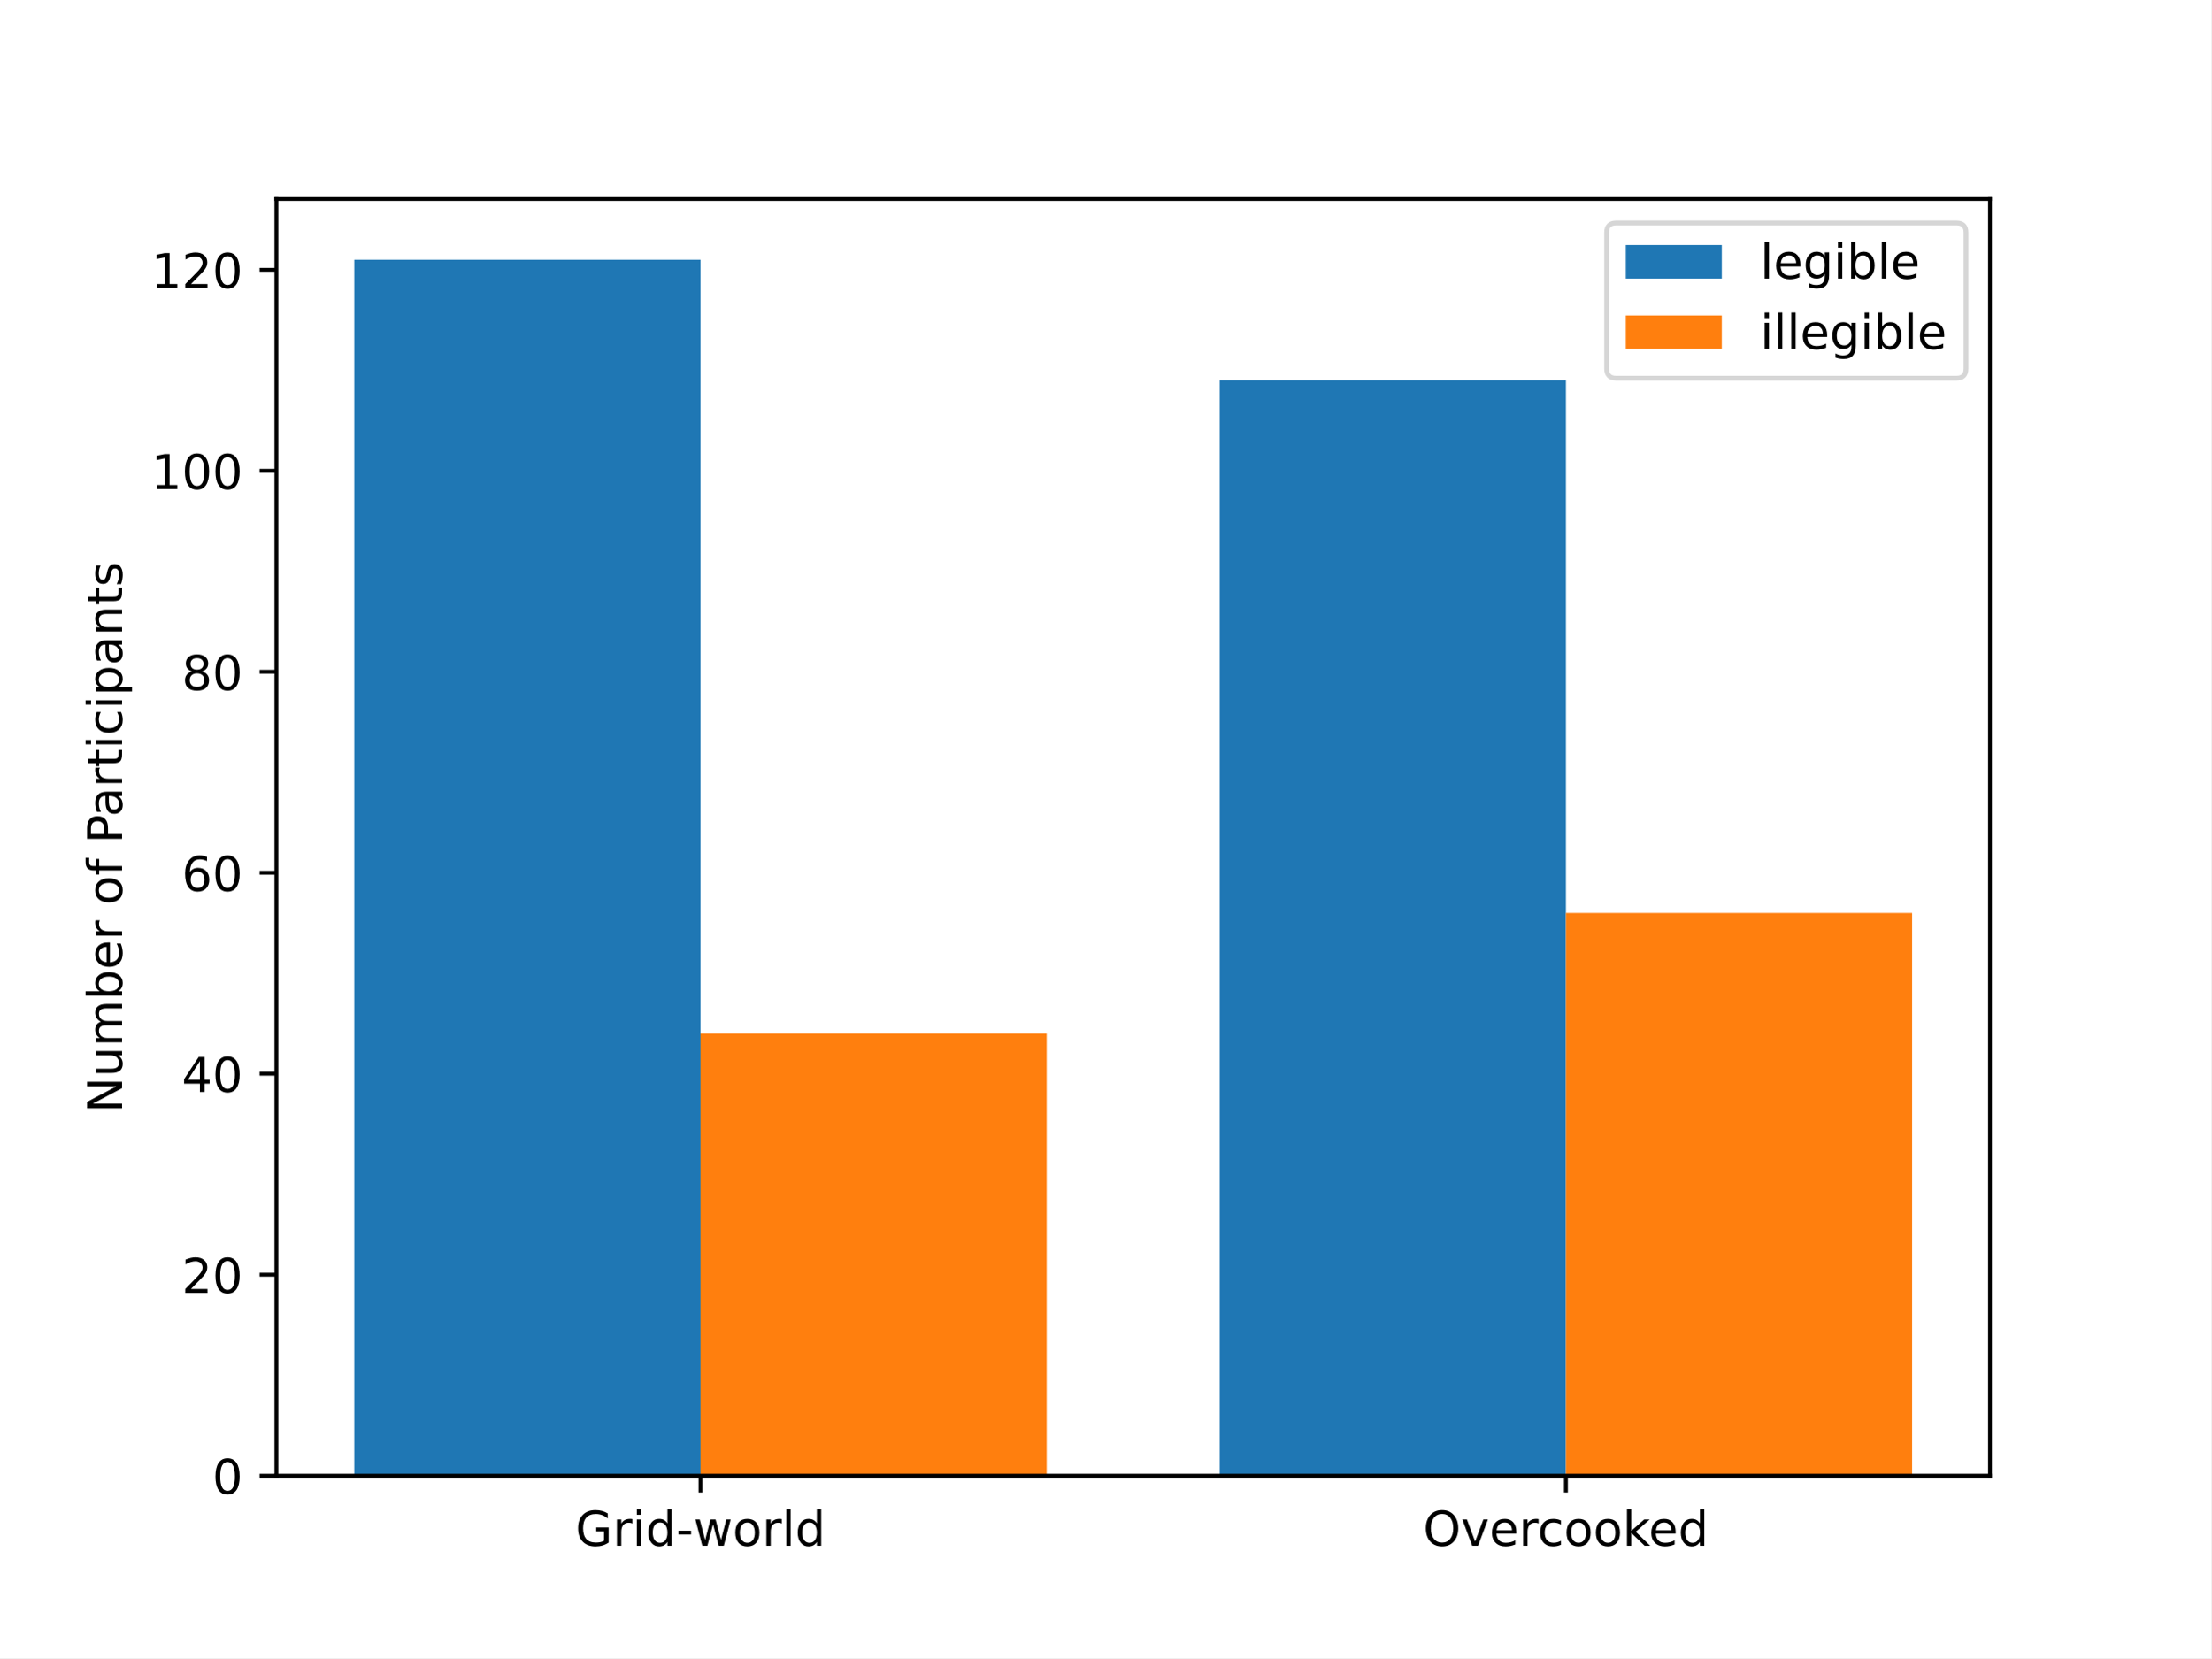
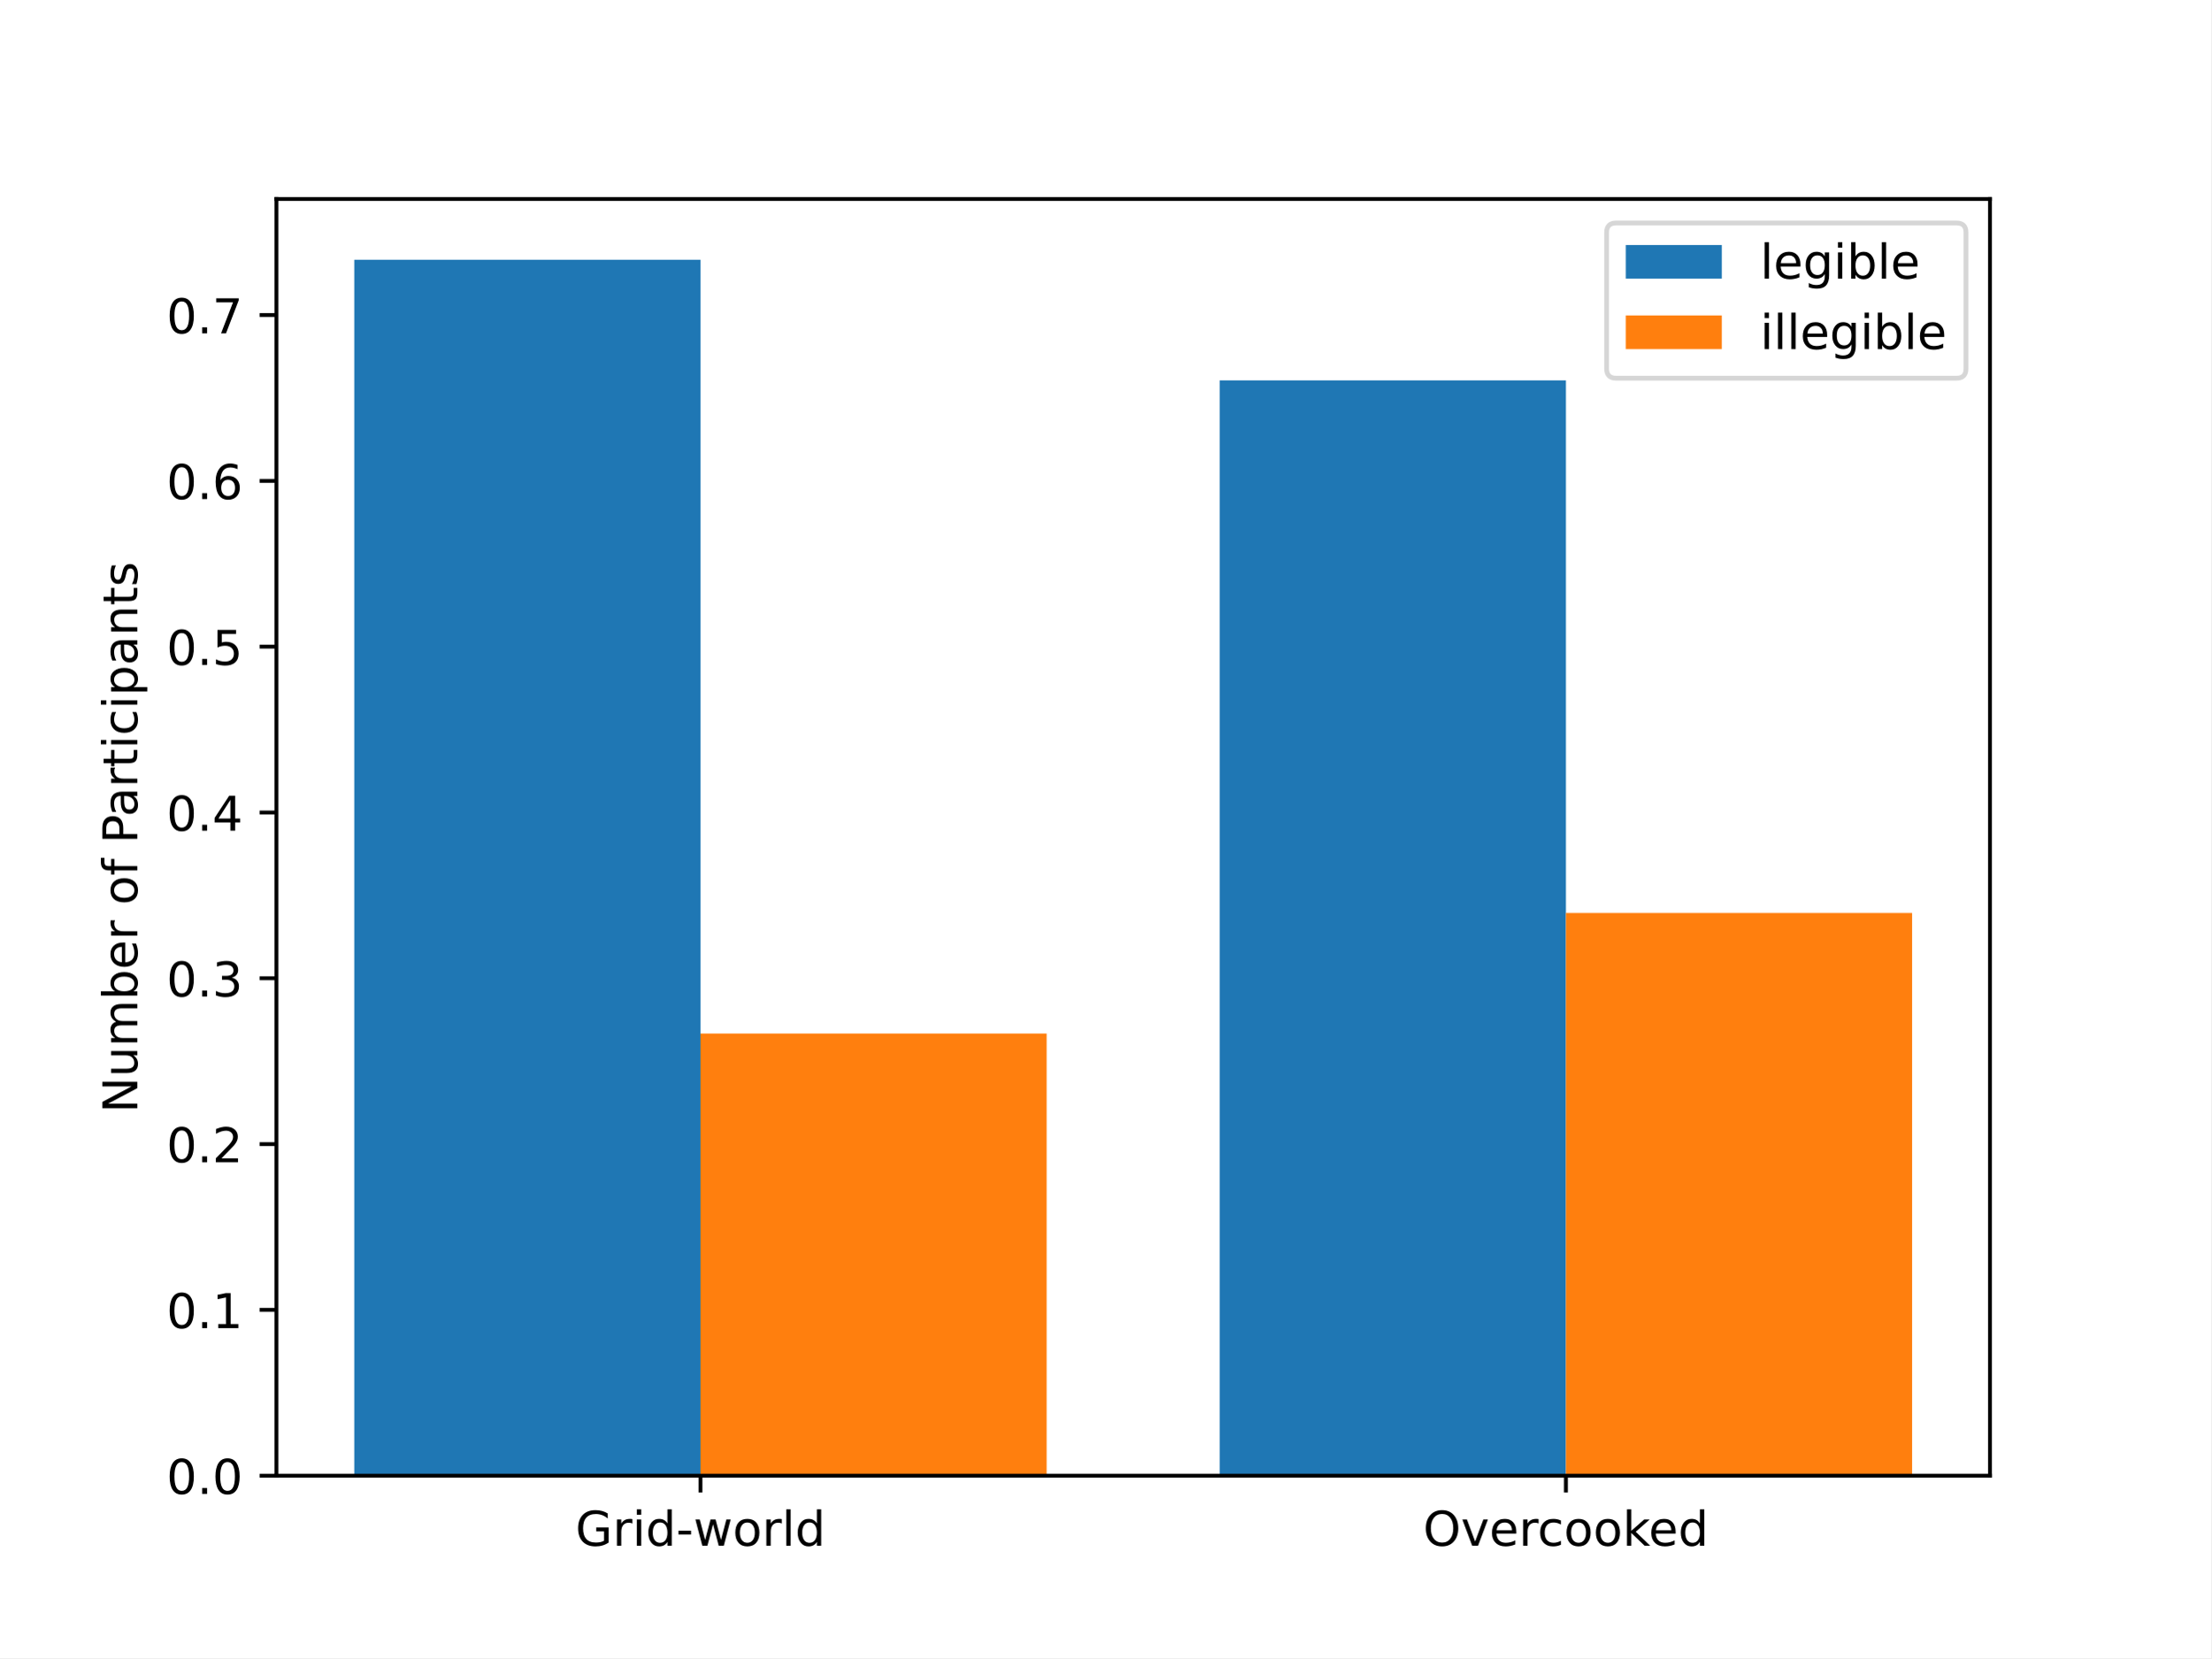
<svg xmlns="http://www.w3.org/2000/svg" xmlns:xlink="http://www.w3.org/1999/xlink" height="345.6pt" version="1.1" viewBox="0 0 460.8 345.6" width="460.8pt">
  <defs>
    <style type="text/css">*{stroke-linecap:butt;stroke-linejoin:round;}</style>
  </defs>
  <g id="figure_1">
    <g id="patch_1">
      <path d="M 0 345.6  L 460.8 345.6  L 460.8 0  L 0 0  z " style="fill:#ffffff;" />
    </g>
    <g id="axes_1">
      <g id="patch_2">
        <path d="M 57.6 307.584  L 414.72 307.584  L 414.72 41.472  L 57.6 41.472  z " style="fill:#ffffff;" />
      </g>
      <g id="patch_3">
-         <path clip-path="url(#p0974e3b42c)" d="M 73.833 307.584  L 145.978 307.584  L 145.978 54.144  L 73.833 54.144  z " style="fill:#1f77b4;" />
+         <path clip-path="url(#p36923885aa)" d="M 73.833 307.584  L 145.978 307.584  L 145.978 54.144  L 73.833 54.144  z " style="fill:#1f77b4;" />
      </g>
      <g id="patch_4">
-         <path clip-path="url(#p0974e3b42c)" d="M 254.196 307.584  L 326.342 307.584  L 326.342 79.279  L 254.196 79.279  z " style="fill:#1f77b4;" />
+         <path clip-path="url(#p36923885aa)" d="M 254.196 307.584  L 326.342 307.584  L 326.342 79.279  L 254.196 79.279  z " style="fill:#1f77b4;" />
      </g>
      <g id="patch_5">
-         <path clip-path="url(#p0974e3b42c)" d="M 145.978 307.584  L 218.124 307.584  L 218.124 215.424  L 145.978 215.424  z " style="fill:#ff7f0e;" />
+         <path clip-path="url(#p36923885aa)" d="M 145.978 307.584  L 218.124 307.584  L 218.124 215.424  L 145.978 215.424  z " style="fill:#ff7f0e;" />
      </g>
      <g id="patch_6">
-         <path clip-path="url(#p0974e3b42c)" d="M 326.342 307.584  L 398.487 307.584  L 398.487 190.289  L 326.342 190.289  z " style="fill:#ff7f0e;" />
+         <path clip-path="url(#p36923885aa)" d="M 326.342 307.584  L 398.487 307.584  L 398.487 190.289  L 326.342 190.289  z " style="fill:#ff7f0e;" />
      </g>
      <g id="matplotlib.axis_1">
        <g id="xtick_1">
          <g id="line2d_1">
            <defs>
-               <path d="M 0 0  L 0 3.5  " id="m97a63105ea" style="stroke:#000000;stroke-width:0.8;" />
+               <path d="M 0 0  L 0 3.5  " id="maa148c0967" style="stroke:#000000;stroke-width:0.8;" />
            </defs>
            <g>
-               <use style="stroke:#000000;stroke-width:0.8;" x="145.978" xlink:href="#m97a63105ea" y="307.584" />
+               <use style="stroke:#000000;stroke-width:0.8;" x="145.978" xlink:href="#maa148c0967" y="307.584" />
            </g>
          </g>
          <g id="text_1">
            <g transform="translate(119.9141 322.1824)scale(0.1 -0.1)">
              <defs>
                <path d="M 59.516 10.406  L 59.516 29.984  L 43.406 29.984  L 43.406 38.094  L 69.281 38.094  L 69.281 6.781  Q 63.578 2.734 56.688 0.656  Q 49.812 -1.422 42 -1.422  Q 24.906 -1.422 15.25 8.562  Q 5.609 18.562 5.609 36.375  Q 5.609 54.25 15.25 64.234  Q 24.906 74.219 42 74.219  Q 49.125 74.219 55.547 72.453  Q 61.969 70.703 67.391 67.281  L 67.391 56.781  Q 61.922 61.422 55.766 63.766  Q 49.609 66.109 42.828 66.109  Q 29.438 66.109 22.719 58.641  Q 16.016 51.172 16.016 36.375  Q 16.016 21.625 22.719 14.156  Q 29.438 6.688 42.828 6.688  Q 48.047 6.688 52.141 7.594  Q 56.25 8.5 59.516 10.406  z " id="DejaVuSans-71" />
                <path d="M 41.109 46.297  Q 39.594 47.172 37.812 47.578  Q 36.031 48 33.891 48  Q 26.266 48 22.188 43.047  Q 18.109 38.094 18.109 28.812  L 18.109 0  L 9.078 0  L 9.078 54.688  L 18.109 54.688  L 18.109 46.188  Q 20.953 51.172 25.484 53.578  Q 30.031 56 36.531 56  Q 37.453 56 38.578 55.875  Q 39.703 55.766 41.062 55.516  z " id="DejaVuSans-114" />
                <path d="M 9.422 54.688  L 18.406 54.688  L 18.406 0  L 9.422 0  z M 9.422 75.984  L 18.406 75.984  L 18.406 64.594  L 9.422 64.594  z " id="DejaVuSans-105" />
                <path d="M 45.406 46.391  L 45.406 75.984  L 54.391 75.984  L 54.391 0  L 45.406 0  L 45.406 8.203  Q 42.578 3.328 38.25 0.953  Q 33.938 -1.422 27.875 -1.422  Q 17.969 -1.422 11.734 6.484  Q 5.516 14.406 5.516 27.297  Q 5.516 40.188 11.734 48.094  Q 17.969 56 27.875 56  Q 33.938 56 38.25 53.625  Q 42.578 51.266 45.406 46.391  z M 14.797 27.297  Q 14.797 17.391 18.875 11.75  Q 22.953 6.109 30.078 6.109  Q 37.203 6.109 41.297 11.75  Q 45.406 17.391 45.406 27.297  Q 45.406 37.203 41.297 42.844  Q 37.203 48.484 30.078 48.484  Q 22.953 48.484 18.875 42.844  Q 14.797 37.203 14.797 27.297  z " id="DejaVuSans-100" />
                <path d="M 4.891 31.391  L 31.203 31.391  L 31.203 23.391  L 4.891 23.391  z " id="DejaVuSans-45" />
                <path d="M 4.203 54.688  L 13.188 54.688  L 24.422 12.016  L 35.594 54.688  L 46.188 54.688  L 57.422 12.016  L 68.609 54.688  L 77.594 54.688  L 63.281 0  L 52.688 0  L 40.922 44.828  L 29.109 0  L 18.5 0  z " id="DejaVuSans-119" />
                <path d="M 30.609 48.391  Q 23.391 48.391 19.188 42.75  Q 14.984 37.109 14.984 27.297  Q 14.984 17.484 19.156 11.844  Q 23.344 6.203 30.609 6.203  Q 37.797 6.203 41.984 11.859  Q 46.188 17.531 46.188 27.297  Q 46.188 37.016 41.984 42.703  Q 37.797 48.391 30.609 48.391  z M 30.609 56  Q 42.328 56 49.016 48.375  Q 55.719 40.766 55.719 27.297  Q 55.719 13.875 49.016 6.219  Q 42.328 -1.422 30.609 -1.422  Q 18.844 -1.422 12.172 6.219  Q 5.516 13.875 5.516 27.297  Q 5.516 40.766 12.172 48.375  Q 18.844 56 30.609 56  z " id="DejaVuSans-111" />
                <path d="M 9.422 75.984  L 18.406 75.984  L 18.406 0  L 9.422 0  z " id="DejaVuSans-108" />
              </defs>
              <use xlink:href="#DejaVuSans-71" />
              <use x="77.49" xlink:href="#DejaVuSans-114" />
              <use x="118.604" xlink:href="#DejaVuSans-105" />
              <use x="146.387" xlink:href="#DejaVuSans-100" />
              <use x="209.863" xlink:href="#DejaVuSans-45" />
              <use x="245.947" xlink:href="#DejaVuSans-119" />
              <use x="327.734" xlink:href="#DejaVuSans-111" />
              <use x="388.916" xlink:href="#DejaVuSans-114" />
              <use x="430.029" xlink:href="#DejaVuSans-108" />
              <use x="457.812" xlink:href="#DejaVuSans-100" />
            </g>
          </g>
        </g>
        <g id="xtick_2">
          <g id="line2d_2">
            <g>
-               <use style="stroke:#000000;stroke-width:0.8;" x="326.342" xlink:href="#m97a63105ea" y="307.584" />
+               <use style="stroke:#000000;stroke-width:0.8;" x="326.342" xlink:href="#maa148c0967" y="307.584" />
            </g>
          </g>
          <g id="text_2">
            <g transform="translate(296.5942 322.1824)scale(0.1 -0.1)">
              <defs>
                <path d="M 39.406 66.219  Q 28.656 66.219 22.328 58.203  Q 16.016 50.203 16.016 36.375  Q 16.016 22.609 22.328 14.594  Q 28.656 6.594 39.406 6.594  Q 50.141 6.594 56.422 14.594  Q 62.703 22.609 62.703 36.375  Q 62.703 50.203 56.422 58.203  Q 50.141 66.219 39.406 66.219  z M 39.406 74.219  Q 54.734 74.219 63.906 63.938  Q 73.094 53.656 73.094 36.375  Q 73.094 19.141 63.906 8.859  Q 54.734 -1.422 39.406 -1.422  Q 24.031 -1.422 14.812 8.828  Q 5.609 19.094 5.609 36.375  Q 5.609 53.656 14.812 63.938  Q 24.031 74.219 39.406 74.219  z " id="DejaVuSans-79" />
                <path d="M 2.984 54.688  L 12.5 54.688  L 29.594 8.797  L 46.688 54.688  L 56.203 54.688  L 35.688 0  L 23.484 0  z " id="DejaVuSans-118" />
                <path d="M 56.203 29.594  L 56.203 25.203  L 14.891 25.203  Q 15.484 15.922 20.484 11.062  Q 25.484 6.203 34.422 6.203  Q 39.594 6.203 44.453 7.469  Q 49.312 8.734 54.109 11.281  L 54.109 2.781  Q 49.266 0.734 44.188 -0.344  Q 39.109 -1.422 33.891 -1.422  Q 20.797 -1.422 13.156 6.188  Q 5.516 13.812 5.516 26.812  Q 5.516 40.234 12.766 48.109  Q 20.016 56 32.328 56  Q 43.359 56 49.781 48.891  Q 56.203 41.797 56.203 29.594  z M 47.219 32.234  Q 47.125 39.594 43.094 43.984  Q 39.062 48.391 32.422 48.391  Q 24.906 48.391 20.391 44.141  Q 15.875 39.891 15.188 32.172  z " id="DejaVuSans-101" />
                <path d="M 48.781 52.594  L 48.781 44.188  Q 44.969 46.297 41.141 47.344  Q 37.312 48.391 33.406 48.391  Q 24.656 48.391 19.812 42.844  Q 14.984 37.312 14.984 27.297  Q 14.984 17.281 19.812 11.734  Q 24.656 6.203 33.406 6.203  Q 37.312 6.203 41.141 7.25  Q 44.969 8.297 48.781 10.406  L 48.781 2.094  Q 45.016 0.344 40.984 -0.531  Q 36.969 -1.422 32.422 -1.422  Q 20.062 -1.422 12.781 6.344  Q 5.516 14.109 5.516 27.297  Q 5.516 40.672 12.859 48.328  Q 20.219 56 33.016 56  Q 37.156 56 41.109 55.141  Q 45.062 54.297 48.781 52.594  z " id="DejaVuSans-99" />
                <path d="M 9.078 75.984  L 18.109 75.984  L 18.109 31.109  L 44.922 54.688  L 56.391 54.688  L 27.391 29.109  L 57.625 0  L 45.906 0  L 18.109 26.703  L 18.109 0  L 9.078 0  z " id="DejaVuSans-107" />
              </defs>
              <use xlink:href="#DejaVuSans-79" />
              <use x="78.711" xlink:href="#DejaVuSans-118" />
              <use x="137.891" xlink:href="#DejaVuSans-101" />
              <use x="199.414" xlink:href="#DejaVuSans-114" />
              <use x="238.277" xlink:href="#DejaVuSans-99" />
              <use x="293.258" xlink:href="#DejaVuSans-111" />
              <use x="354.439" xlink:href="#DejaVuSans-111" />
              <use x="415.621" xlink:href="#DejaVuSans-107" />
              <use x="469.906" xlink:href="#DejaVuSans-101" />
              <use x="531.43" xlink:href="#DejaVuSans-100" />
            </g>
          </g>
        </g>
      </g>
      <g id="matplotlib.axis_2">
        <g id="ytick_1">
          <g id="line2d_3">
            <defs>
-               <path d="M 0 0  L -3.5 0  " id="ma0c1c13930" style="stroke:#000000;stroke-width:0.8;" />
+               <path d="M 0 0  L -3.5 0  " id="mcc165b3ac0" style="stroke:#000000;stroke-width:0.8;" />
            </defs>
            <g>
-               <use style="stroke:#000000;stroke-width:0.8;" x="57.6" xlink:href="#ma0c1c13930" y="307.584" />
+               <use style="stroke:#000000;stroke-width:0.8;" x="57.6" xlink:href="#mcc165b3ac0" y="307.584" />
            </g>
          </g>
          <g id="text_3">
-             <g transform="translate(44.2375 311.3832)scale(0.1 -0.1)">
+             <g transform="translate(34.69687 311.3832)scale(0.1 -0.1)">
              <defs>
                <path d="M 31.781 66.406  Q 24.172 66.406 20.328 58.906  Q 16.5 51.422 16.5 36.375  Q 16.5 21.391 20.328 13.891  Q 24.172 6.391 31.781 6.391  Q 39.453 6.391 43.281 13.891  Q 47.125 21.391 47.125 36.375  Q 47.125 51.422 43.281 58.906  Q 39.453 66.406 31.781 66.406  z M 31.781 74.219  Q 44.047 74.219 50.516 64.516  Q 56.984 54.828 56.984 36.375  Q 56.984 17.969 50.516 8.266  Q 44.047 -1.422 31.781 -1.422  Q 19.531 -1.422 13.062 8.266  Q 6.594 17.969 6.594 36.375  Q 6.594 54.828 13.062 64.516  Q 19.531 74.219 31.781 74.219  z " id="DejaVuSans-48" />
-               </defs>
-               <use xlink:href="#DejaVuSans-48" />
+                 <path d="M 10.688 12.406  L 21 12.406  L 21 0  L 10.688 0  z " id="DejaVuSans-46" />
+               </defs>
+               <use xlink:href="#DejaVuSans-48" />
+               <use x="63.623" xlink:href="#DejaVuSans-46" />
+               <use x="95.41" xlink:href="#DejaVuSans-48" />
            </g>
          </g>
        </g>
        <g id="ytick_2">
          <g id="line2d_4">
            <g>
-               <use style="stroke:#000000;stroke-width:0.8;" x="57.6" xlink:href="#ma0c1c13930" y="265.693" />
+               <use style="stroke:#000000;stroke-width:0.8;" x="57.6" xlink:href="#mcc165b3ac0" y="273.024" />
            </g>
          </g>
          <g id="text_4">
-             <g transform="translate(37.875 269.4923)scale(0.1 -0.1)">
-               <defs>
-                 <path d="M 19.188 8.297  L 53.609 8.297  L 53.609 0  L 7.328 0  L 7.328 8.297  Q 12.938 14.109 22.625 23.891  Q 32.328 33.688 34.812 36.531  Q 39.547 41.844 41.422 45.531  Q 43.312 49.219 43.312 52.781  Q 43.312 58.594 39.234 62.25  Q 35.156 65.922 28.609 65.922  Q 23.969 65.922 18.812 64.312  Q 13.672 62.703 7.812 59.422  L 7.812 69.391  Q 13.766 71.781 18.938 73  Q 24.125 74.219 28.422 74.219  Q 39.75 74.219 46.484 68.547  Q 53.219 62.891 53.219 53.422  Q 53.219 48.922 51.531 44.891  Q 49.859 40.875 45.406 35.406  Q 44.188 33.984 37.641 27.219  Q 31.109 20.453 19.188 8.297  z " id="DejaVuSans-50" />
-               </defs>
-               <use xlink:href="#DejaVuSans-50" />
-               <use x="63.623" xlink:href="#DejaVuSans-48" />
+             <g transform="translate(34.69687 276.8232)scale(0.1 -0.1)">
+               <defs>
+                 <path d="M 12.406 8.297  L 28.516 8.297  L 28.516 63.922  L 10.984 60.406  L 10.984 69.391  L 28.422 72.906  L 38.281 72.906  L 38.281 8.297  L 54.391 8.297  L 54.391 0  L 12.406 0  z " id="DejaVuSans-49" />
+               </defs>
+               <use xlink:href="#DejaVuSans-48" />
+               <use x="63.623" xlink:href="#DejaVuSans-46" />
+               <use x="95.41" xlink:href="#DejaVuSans-49" />
            </g>
          </g>
        </g>
        <g id="ytick_3">
          <g id="line2d_5">
            <g>
-               <use style="stroke:#000000;stroke-width:0.8;" x="57.6" xlink:href="#ma0c1c13930" y="223.802" />
+               <use style="stroke:#000000;stroke-width:0.8;" x="57.6" xlink:href="#mcc165b3ac0" y="238.464" />
            </g>
          </g>
          <g id="text_5">
-             <g transform="translate(37.875 227.6014)scale(0.1 -0.1)">
-               <defs>
-                 <path d="M 37.797 64.312  L 12.891 25.391  L 37.797 25.391  z M 35.203 72.906  L 47.609 72.906  L 47.609 25.391  L 58.016 25.391  L 58.016 17.188  L 47.609 17.188  L 47.609 0  L 37.797 0  L 37.797 17.188  L 4.891 17.188  L 4.891 26.703  z " id="DejaVuSans-52" />
-               </defs>
-               <use xlink:href="#DejaVuSans-52" />
-               <use x="63.623" xlink:href="#DejaVuSans-48" />
+             <g transform="translate(34.69687 242.2632)scale(0.1 -0.1)">
+               <defs>
+                 <path d="M 19.188 8.297  L 53.609 8.297  L 53.609 0  L 7.328 0  L 7.328 8.297  Q 12.938 14.109 22.625 23.891  Q 32.328 33.688 34.812 36.531  Q 39.547 41.844 41.422 45.531  Q 43.312 49.219 43.312 52.781  Q 43.312 58.594 39.234 62.25  Q 35.156 65.922 28.609 65.922  Q 23.969 65.922 18.812 64.312  Q 13.672 62.703 7.812 59.422  L 7.812 69.391  Q 13.766 71.781 18.938 73  Q 24.125 74.219 28.422 74.219  Q 39.75 74.219 46.484 68.547  Q 53.219 62.891 53.219 53.422  Q 53.219 48.922 51.531 44.891  Q 49.859 40.875 45.406 35.406  Q 44.188 33.984 37.641 27.219  Q 31.109 20.453 19.188 8.297  z " id="DejaVuSans-50" />
+               </defs>
+               <use xlink:href="#DejaVuSans-48" />
+               <use x="63.623" xlink:href="#DejaVuSans-46" />
+               <use x="95.41" xlink:href="#DejaVuSans-50" />
            </g>
          </g>
        </g>
        <g id="ytick_4">
          <g id="line2d_6">
            <g>
-               <use style="stroke:#000000;stroke-width:0.8;" x="57.6" xlink:href="#ma0c1c13930" y="181.911" />
+               <use style="stroke:#000000;stroke-width:0.8;" x="57.6" xlink:href="#mcc165b3ac0" y="203.904" />
            </g>
          </g>
          <g id="text_6">
-             <g transform="translate(37.875 185.7105)scale(0.1 -0.1)">
-               <defs>
-                 <path d="M 33.016 40.375  Q 26.375 40.375 22.484 35.828  Q 18.609 31.297 18.609 23.391  Q 18.609 15.531 22.484 10.953  Q 26.375 6.391 33.016 6.391  Q 39.656 6.391 43.531 10.953  Q 47.406 15.531 47.406 23.391  Q 47.406 31.297 43.531 35.828  Q 39.656 40.375 33.016 40.375  z M 52.594 71.297  L 52.594 62.312  Q 48.875 64.062 45.094 64.984  Q 41.312 65.922 37.594 65.922  Q 27.828 65.922 22.672 59.328  Q 17.531 52.734 16.797 39.406  Q 19.672 43.656 24.016 45.922  Q 28.375 48.188 33.594 48.188  Q 44.578 48.188 50.953 41.516  Q 57.328 34.859 57.328 23.391  Q 57.328 12.156 50.688 5.359  Q 44.047 -1.422 33.016 -1.422  Q 20.359 -1.422 13.672 8.266  Q 6.984 17.969 6.984 36.375  Q 6.984 53.656 15.188 63.938  Q 23.391 74.219 37.203 74.219  Q 40.922 74.219 44.703 73.484  Q 48.484 72.75 52.594 71.297  z " id="DejaVuSans-54" />
-               </defs>
-               <use xlink:href="#DejaVuSans-54" />
-               <use x="63.623" xlink:href="#DejaVuSans-48" />
+             <g transform="translate(34.69687 207.7032)scale(0.1 -0.1)">
+               <defs>
+                 <path d="M 40.578 39.312  Q 47.656 37.797 51.625 33  Q 55.609 28.219 55.609 21.188  Q 55.609 10.406 48.188 4.484  Q 40.766 -1.422 27.094 -1.422  Q 22.516 -1.422 17.656 -0.516  Q 12.797 0.391 7.625 2.203  L 7.625 11.719  Q 11.719 9.328 16.594 8.109  Q 21.484 6.891 26.812 6.891  Q 36.078 6.891 40.938 10.547  Q 45.797 14.203 45.797 21.188  Q 45.797 27.641 41.281 31.266  Q 36.766 34.906 28.719 34.906  L 20.219 34.906  L 20.219 43.016  L 29.109 43.016  Q 36.375 43.016 40.234 45.922  Q 44.094 48.828 44.094 54.297  Q 44.094 59.906 40.109 62.906  Q 36.141 65.922 28.719 65.922  Q 24.656 65.922 20.016 65.031  Q 15.375 64.156 9.812 62.312  L 9.812 71.094  Q 15.438 72.656 20.344 73.438  Q 25.25 74.219 29.594 74.219  Q 40.828 74.219 47.359 69.109  Q 53.906 64.016 53.906 55.328  Q 53.906 49.266 50.438 45.094  Q 46.969 40.922 40.578 39.312  z " id="DejaVuSans-51" />
+               </defs>
+               <use xlink:href="#DejaVuSans-48" />
+               <use x="63.623" xlink:href="#DejaVuSans-46" />
+               <use x="95.41" xlink:href="#DejaVuSans-51" />
            </g>
          </g>
        </g>
        <g id="ytick_5">
          <g id="line2d_7">
            <g>
-               <use style="stroke:#000000;stroke-width:0.8;" x="57.6" xlink:href="#ma0c1c13930" y="140.02" />
+               <use style="stroke:#000000;stroke-width:0.8;" x="57.6" xlink:href="#mcc165b3ac0" y="169.344" />
            </g>
          </g>
          <g id="text_7">
-             <g transform="translate(37.875 143.8196)scale(0.1 -0.1)">
-               <defs>
-                 <path d="M 31.781 34.625  Q 24.75 34.625 20.719 30.859  Q 16.703 27.094 16.703 20.516  Q 16.703 13.922 20.719 10.156  Q 24.75 6.391 31.781 6.391  Q 38.812 6.391 42.859 10.172  Q 46.922 13.969 46.922 20.516  Q 46.922 27.094 42.891 30.859  Q 38.875 34.625 31.781 34.625  z M 21.922 38.812  Q 15.578 40.375 12.031 44.719  Q 8.5 49.078 8.5 55.328  Q 8.5 64.062 14.719 69.141  Q 20.953 74.219 31.781 74.219  Q 42.672 74.219 48.875 69.141  Q 55.078 64.062 55.078 55.328  Q 55.078 49.078 51.531 44.719  Q 48 40.375 41.703 38.812  Q 48.828 37.156 52.797 32.312  Q 56.781 27.484 56.781 20.516  Q 56.781 9.906 50.312 4.234  Q 43.844 -1.422 31.781 -1.422  Q 19.734 -1.422 13.25 4.234  Q 6.781 9.906 6.781 20.516  Q 6.781 27.484 10.781 32.312  Q 14.797 37.156 21.922 38.812  z M 18.312 54.391  Q 18.312 48.734 21.844 45.562  Q 25.391 42.391 31.781 42.391  Q 38.141 42.391 41.719 45.562  Q 45.312 48.734 45.312 54.391  Q 45.312 60.062 41.719 63.234  Q 38.141 66.406 31.781 66.406  Q 25.391 66.406 21.844 63.234  Q 18.312 60.062 18.312 54.391  z " id="DejaVuSans-56" />
-               </defs>
-               <use xlink:href="#DejaVuSans-56" />
-               <use x="63.623" xlink:href="#DejaVuSans-48" />
+             <g transform="translate(34.69687 173.1432)scale(0.1 -0.1)">
+               <defs>
+                 <path d="M 37.797 64.312  L 12.891 25.391  L 37.797 25.391  z M 35.203 72.906  L 47.609 72.906  L 47.609 25.391  L 58.016 25.391  L 58.016 17.188  L 47.609 17.188  L 47.609 0  L 37.797 0  L 37.797 17.188  L 4.891 17.188  L 4.891 26.703  z " id="DejaVuSans-52" />
+               </defs>
+               <use xlink:href="#DejaVuSans-48" />
+               <use x="63.623" xlink:href="#DejaVuSans-46" />
+               <use x="95.41" xlink:href="#DejaVuSans-52" />
            </g>
          </g>
        </g>
        <g id="ytick_6">
          <g id="line2d_8">
            <g>
-               <use style="stroke:#000000;stroke-width:0.8;" x="57.6" xlink:href="#ma0c1c13930" y="98.129" />
+               <use style="stroke:#000000;stroke-width:0.8;" x="57.6" xlink:href="#mcc165b3ac0" y="134.784" />
            </g>
          </g>
          <g id="text_8">
-             <g transform="translate(31.5125 101.9287)scale(0.1 -0.1)">
-               <defs>
-                 <path d="M 12.406 8.297  L 28.516 8.297  L 28.516 63.922  L 10.984 60.406  L 10.984 69.391  L 28.422 72.906  L 38.281 72.906  L 38.281 8.297  L 54.391 8.297  L 54.391 0  L 12.406 0  z " id="DejaVuSans-49" />
-               </defs>
-               <use xlink:href="#DejaVuSans-49" />
-               <use x="63.623" xlink:href="#DejaVuSans-48" />
-               <use x="127.246" xlink:href="#DejaVuSans-48" />
+             <g transform="translate(34.69687 138.5832)scale(0.1 -0.1)">
+               <defs>
+                 <path d="M 10.797 72.906  L 49.516 72.906  L 49.516 64.594  L 19.828 64.594  L 19.828 46.734  Q 21.969 47.469 24.109 47.828  Q 26.266 48.188 28.422 48.188  Q 40.625 48.188 47.75 41.5  Q 54.891 34.812 54.891 23.391  Q 54.891 11.625 47.562 5.094  Q 40.234 -1.422 26.906 -1.422  Q 22.312 -1.422 17.547 -0.641  Q 12.797 0.141 7.719 1.703  L 7.719 11.625  Q 12.109 9.234 16.797 8.062  Q 21.484 6.891 26.703 6.891  Q 35.156 6.891 40.078 11.328  Q 45.016 15.766 45.016 23.391  Q 45.016 31 40.078 35.438  Q 35.156 39.891 26.703 39.891  Q 22.75 39.891 18.812 39.016  Q 14.891 38.141 10.797 36.281  z " id="DejaVuSans-53" />
+               </defs>
+               <use xlink:href="#DejaVuSans-48" />
+               <use x="63.623" xlink:href="#DejaVuSans-46" />
+               <use x="95.41" xlink:href="#DejaVuSans-53" />
            </g>
          </g>
        </g>
        <g id="ytick_7">
          <g id="line2d_9">
            <g>
-               <use style="stroke:#000000;stroke-width:0.8;" x="57.6" xlink:href="#ma0c1c13930" y="56.239" />
+               <use style="stroke:#000000;stroke-width:0.8;" x="57.6" xlink:href="#mcc165b3ac0" y="100.224" />
            </g>
          </g>
          <g id="text_9">
-             <g transform="translate(31.5125 60.03776)scale(0.1 -0.1)">
-               <use xlink:href="#DejaVuSans-49" />
-               <use x="63.623" xlink:href="#DejaVuSans-50" />
-               <use x="127.246" xlink:href="#DejaVuSans-48" />
-             </g>
-           </g>
-         </g>
-         <g id="text_10">
-           <g transform="translate(25.43281 231.9803)rotate(-90)scale(0.1 -0.1)">
+             <g transform="translate(34.69687 104.0232)scale(0.1 -0.1)">
+               <defs>
+                 <path d="M 33.016 40.375  Q 26.375 40.375 22.484 35.828  Q 18.609 31.297 18.609 23.391  Q 18.609 15.531 22.484 10.953  Q 26.375 6.391 33.016 6.391  Q 39.656 6.391 43.531 10.953  Q 47.406 15.531 47.406 23.391  Q 47.406 31.297 43.531 35.828  Q 39.656 40.375 33.016 40.375  z M 52.594 71.297  L 52.594 62.312  Q 48.875 64.062 45.094 64.984  Q 41.312 65.922 37.594 65.922  Q 27.828 65.922 22.672 59.328  Q 17.531 52.734 16.797 39.406  Q 19.672 43.656 24.016 45.922  Q 28.375 48.188 33.594 48.188  Q 44.578 48.188 50.953 41.516  Q 57.328 34.859 57.328 23.391  Q 57.328 12.156 50.688 5.359  Q 44.047 -1.422 33.016 -1.422  Q 20.359 -1.422 13.672 8.266  Q 6.984 17.969 6.984 36.375  Q 6.984 53.656 15.188 63.938  Q 23.391 74.219 37.203 74.219  Q 40.922 74.219 44.703 73.484  Q 48.484 72.75 52.594 71.297  z " id="DejaVuSans-54" />
+               </defs>
+               <use xlink:href="#DejaVuSans-48" />
+               <use x="63.623" xlink:href="#DejaVuSans-46" />
+               <use x="95.41" xlink:href="#DejaVuSans-54" />
+             </g>
+           </g>
+         </g>
+         <g id="ytick_8">
+           <g id="line2d_10">
+             <g>
+               <use style="stroke:#000000;stroke-width:0.8;" x="57.6" xlink:href="#mcc165b3ac0" y="65.664" />
+             </g>
+           </g>
+           <g id="text_10">
+             <g transform="translate(34.69687 69.46322)scale(0.1 -0.1)">
+               <defs>
+                 <path d="M 8.203 72.906  L 55.078 72.906  L 55.078 68.703  L 28.609 0  L 18.312 0  L 43.219 64.594  L 8.203 64.594  z " id="DejaVuSans-55" />
+               </defs>
+               <use xlink:href="#DejaVuSans-48" />
+               <use x="63.623" xlink:href="#DejaVuSans-46" />
+               <use x="95.41" xlink:href="#DejaVuSans-55" />
+             </g>
+           </g>
+         </g>
+         <g id="text_11">
+           <g transform="translate(28.61719 231.9803)rotate(-90)scale(0.1 -0.1)">
            <defs>
              <path d="M 9.812 72.906  L 23.094 72.906  L 55.422 11.922  L 55.422 72.906  L 64.984 72.906  L 64.984 0  L 51.703 0  L 19.391 60.984  L 19.391 0  L 9.812 0  z " id="DejaVuSans-78" />
              <path d="M 8.5 21.578  L 8.5 54.688  L 17.484 54.688  L 17.484 21.922  Q 17.484 14.156 20.5 10.266  Q 23.531 6.391 29.594 6.391  Q 36.859 6.391 41.078 11.031  Q 45.312 15.672 45.312 23.688  L 45.312 54.688  L 54.297 54.688  L 54.297 0  L 45.312 0  L 45.312 8.406  Q 42.047 3.422 37.719 1  Q 33.406 -1.422 27.688 -1.422  Q 18.266 -1.422 13.375 4.438  Q 8.5 10.297 8.5 21.578  z M 31.109 56  z " id="DejaVuSans-117" />
              <path d="M 52 44.188  Q 55.375 50.25 60.062 53.125  Q 64.75 56 71.094 56  Q 79.641 56 84.281 50.016  Q 88.922 44.047 88.922 33.016  L 88.922 0  L 79.891 0  L 79.891 32.719  Q 79.891 40.578 77.094 44.375  Q 74.312 48.188 68.609 48.188  Q 61.625 48.188 57.562 43.547  Q 53.516 38.922 53.516 30.906  L 53.516 0  L 44.484 0  L 44.484 32.719  Q 44.484 40.625 41.703 44.406  Q 38.922 48.188 33.109 48.188  Q 26.219 48.188 22.156 43.531  Q 18.109 38.875 18.109 30.906  L 18.109 0  L 9.078 0  L 9.078 54.688  L 18.109 54.688  L 18.109 46.188  Q 21.188 51.219 25.484 53.609  Q 29.781 56 35.688 56  Q 41.656 56 45.828 52.969  Q 50 49.953 52 44.188  z " id="DejaVuSans-109" />
              <path d="M 48.688 27.297  Q 48.688 37.203 44.609 42.844  Q 40.531 48.484 33.406 48.484  Q 26.266 48.484 22.188 42.844  Q 18.109 37.203 18.109 27.297  Q 18.109 17.391 22.188 11.75  Q 26.266 6.109 33.406 6.109  Q 40.531 6.109 44.609 11.75  Q 48.688 17.391 48.688 27.297  z M 18.109 46.391  Q 20.953 51.266 25.266 53.625  Q 29.594 56 35.594 56  Q 45.562 56 51.781 48.094  Q 58.016 40.188 58.016 27.297  Q 58.016 14.406 51.781 6.484  Q 45.562 -1.422 35.594 -1.422  Q 29.594 -1.422 25.266 0.953  Q 20.953 3.328 18.109 8.203  L 18.109 0  L 9.078 0  L 9.078 75.984  L 18.109 75.984  z " id="DejaVuSans-98" />
              <path id="DejaVuSans-32" />
              <path d="M 37.109 75.984  L 37.109 68.5  L 28.516 68.5  Q 23.688 68.5 21.797 66.547  Q 19.922 64.594 19.922 59.516  L 19.922 54.688  L 34.719 54.688  L 34.719 47.703  L 19.922 47.703  L 19.922 0  L 10.891 0  L 10.891 47.703  L 2.297 47.703  L 2.297 54.688  L 10.891 54.688  L 10.891 58.5  Q 10.891 67.625 15.141 71.797  Q 19.391 75.984 28.609 75.984  z " id="DejaVuSans-102" />
              <path d="M 19.672 64.797  L 19.672 37.406  L 32.078 37.406  Q 38.969 37.406 42.719 40.969  Q 46.484 44.531 46.484 51.125  Q 46.484 57.672 42.719 61.234  Q 38.969 64.797 32.078 64.797  z M 9.812 72.906  L 32.078 72.906  Q 44.344 72.906 50.609 67.359  Q 56.891 61.812 56.891 51.125  Q 56.891 40.328 50.609 34.812  Q 44.344 29.297 32.078 29.297  L 19.672 29.297  L 19.672 0  L 9.812 0  z " id="DejaVuSans-80" />
              <path d="M 34.281 27.484  Q 23.391 27.484 19.188 25  Q 14.984 22.516 14.984 16.5  Q 14.984 11.719 18.141 8.906  Q 21.297 6.109 26.703 6.109  Q 34.188 6.109 38.703 11.406  Q 43.219 16.703 43.219 25.484  L 43.219 27.484  z M 52.203 31.203  L 52.203 0  L 43.219 0  L 43.219 8.297  Q 40.141 3.328 35.547 0.953  Q 30.953 -1.422 24.312 -1.422  Q 15.922 -1.422 10.953 3.297  Q 6 8.016 6 15.922  Q 6 25.141 12.172 29.828  Q 18.359 34.516 30.609 34.516  L 43.219 34.516  L 43.219 35.406  Q 43.219 41.609 39.141 45  Q 35.062 48.391 27.688 48.391  Q 23 48.391 18.547 47.266  Q 14.109 46.141 10.016 43.891  L 10.016 52.203  Q 14.938 54.109 19.578 55.047  Q 24.219 56 28.609 56  Q 40.484 56 46.344 49.844  Q 52.203 43.703 52.203 31.203  z " id="DejaVuSans-97" />
              <path d="M 18.312 70.219  L 18.312 54.688  L 36.812 54.688  L 36.812 47.703  L 18.312 47.703  L 18.312 18.016  Q 18.312 11.328 20.141 9.422  Q 21.969 7.516 27.594 7.516  L 36.812 7.516  L 36.812 0  L 27.594 0  Q 17.188 0 13.234 3.875  Q 9.281 7.766 9.281 18.016  L 9.281 47.703  L 2.688 47.703  L 2.688 54.688  L 9.281 54.688  L 9.281 70.219  z " id="DejaVuSans-116" />
              <path d="M 18.109 8.203  L 18.109 -20.797  L 9.078 -20.797  L 9.078 54.688  L 18.109 54.688  L 18.109 46.391  Q 20.953 51.266 25.266 53.625  Q 29.594 56 35.594 56  Q 45.562 56 51.781 48.094  Q 58.016 40.188 58.016 27.297  Q 58.016 14.406 51.781 6.484  Q 45.562 -1.422 35.594 -1.422  Q 29.594 -1.422 25.266 0.953  Q 20.953 3.328 18.109 8.203  z M 48.688 27.297  Q 48.688 37.203 44.609 42.844  Q 40.531 48.484 33.406 48.484  Q 26.266 48.484 22.188 42.844  Q 18.109 37.203 18.109 27.297  Q 18.109 17.391 22.188 11.75  Q 26.266 6.109 33.406 6.109  Q 40.531 6.109 44.609 11.75  Q 48.688 17.391 48.688 27.297  z " id="DejaVuSans-112" />
              <path d="M 54.891 33.016  L 54.891 0  L 45.906 0  L 45.906 32.719  Q 45.906 40.484 42.875 44.328  Q 39.844 48.188 33.797 48.188  Q 26.516 48.188 22.312 43.547  Q 18.109 38.922 18.109 30.906  L 18.109 0  L 9.078 0  L 9.078 54.688  L 18.109 54.688  L 18.109 46.188  Q 21.344 51.125 25.703 53.562  Q 30.078 56 35.797 56  Q 45.219 56 50.047 50.172  Q 54.891 44.344 54.891 33.016  z " id="DejaVuSans-110" />
              <path d="M 44.281 53.078  L 44.281 44.578  Q 40.484 46.531 36.375 47.5  Q 32.281 48.484 27.875 48.484  Q 21.188 48.484 17.844 46.438  Q 14.5 44.391 14.5 40.281  Q 14.5 37.156 16.891 35.375  Q 19.281 33.594 26.516 31.984  L 29.594 31.297  Q 39.156 29.25 43.188 25.516  Q 47.219 21.781 47.219 15.094  Q 47.219 7.469 41.188 3.016  Q 35.156 -1.422 24.609 -1.422  Q 20.219 -1.422 15.453 -0.562  Q 10.688 0.297 5.422 2  L 5.422 11.281  Q 10.406 8.688 15.234 7.391  Q 20.062 6.109 24.812 6.109  Q 31.156 6.109 34.562 8.281  Q 37.984 10.453 37.984 14.406  Q 37.984 18.062 35.516 20.016  Q 33.062 21.969 24.703 23.781  L 21.578 24.516  Q 13.234 26.266 9.516 29.906  Q 5.812 33.547 5.812 39.891  Q 5.812 47.609 11.281 51.797  Q 16.75 56 26.812 56  Q 31.781 56 36.172 55.266  Q 40.578 54.547 44.281 53.078  z " id="DejaVuSans-115" />
            </defs>
            <use xlink:href="#DejaVuSans-78" />
            <use x="74.805" xlink:href="#DejaVuSans-117" />
            <use x="138.184" xlink:href="#DejaVuSans-109" />
            <use x="235.596" xlink:href="#DejaVuSans-98" />
            <use x="299.072" xlink:href="#DejaVuSans-101" />
            <use x="360.596" xlink:href="#DejaVuSans-114" />
            <use x="401.709" xlink:href="#DejaVuSans-32" />
            <use x="433.496" xlink:href="#DejaVuSans-111" />
            <use x="494.678" xlink:href="#DejaVuSans-102" />
            <use x="529.883" xlink:href="#DejaVuSans-32" />
            <use x="561.67" xlink:href="#DejaVuSans-80" />
            <use x="617.473" xlink:href="#DejaVuSans-97" />
            <use x="678.752" xlink:href="#DejaVuSans-114" />
            <use x="719.865" xlink:href="#DejaVuSans-116" />
            <use x="759.074" xlink:href="#DejaVuSans-105" />
            <use x="786.857" xlink:href="#DejaVuSans-99" />
            <use x="841.838" xlink:href="#DejaVuSans-105" />
            <use x="869.621" xlink:href="#DejaVuSans-112" />
            <use x="933.098" xlink:href="#DejaVuSans-97" />
            <use x="994.377" xlink:href="#DejaVuSans-110" />
            <use x="1057.756" xlink:href="#DejaVuSans-116" />
            <use x="1096.965" xlink:href="#DejaVuSans-115" />
          </g>
        </g>
      </g>
      <g id="patch_7">
        <path d="M 57.6 307.584  L 57.6 41.472  " style="fill:none;stroke:#000000;stroke-linecap:square;stroke-linejoin:miter;stroke-width:0.8;" />
      </g>
      <g id="patch_8">
        <path d="M 414.72 307.584  L 414.72 41.472  " style="fill:none;stroke:#000000;stroke-linecap:square;stroke-linejoin:miter;stroke-width:0.8;" />
      </g>
      <g id="patch_9">
        <path d="M 57.6 307.584  L 414.72 307.584  " style="fill:none;stroke:#000000;stroke-linecap:square;stroke-linejoin:miter;stroke-width:0.8;" />
      </g>
      <g id="patch_10">
        <path d="M 57.6 41.472  L 414.72 41.472  " style="fill:none;stroke:#000000;stroke-linecap:square;stroke-linejoin:miter;stroke-width:0.8;" />
      </g>
      <g id="legend_1">
        <g id="patch_11">
          <path d="M 336.826 78.828  L 407.72 78.828  Q 409.72 78.828 409.72 76.828  L 409.72 48.472  Q 409.72 46.472 407.72 46.472  L 336.826 46.472  Q 334.826 46.472 334.826 48.472  L 334.826 76.828  Q 334.826 78.828 336.826 78.828  z " style="fill:#ffffff;opacity:0.8;stroke:#cccccc;stroke-linejoin:miter;" />
        </g>
        <g id="patch_12">
          <path d="M 338.826 58.07  L 358.826 58.07  L 358.826 51.07  L 338.826 51.07  z " style="fill:#1f77b4;" />
        </g>
-         <g id="text_11">
+         <g id="text_12">
          <g transform="translate(366.8263 58.07044)scale(0.1 -0.1)">
            <defs>
              <path d="M 45.406 27.984  Q 45.406 37.75 41.375 43.109  Q 37.359 48.484 30.078 48.484  Q 22.859 48.484 18.828 43.109  Q 14.797 37.75 14.797 27.984  Q 14.797 18.266 18.828 12.891  Q 22.859 7.516 30.078 7.516  Q 37.359 7.516 41.375 12.891  Q 45.406 18.266 45.406 27.984  z M 54.391 6.781  Q 54.391 -7.172 48.188 -13.984  Q 42 -20.797 29.203 -20.797  Q 24.469 -20.797 20.266 -20.094  Q 16.062 -19.391 12.109 -17.922  L 12.109 -9.188  Q 16.062 -11.328 19.922 -12.344  Q 23.781 -13.375 27.781 -13.375  Q 36.625 -13.375 41.016 -8.766  Q 45.406 -4.156 45.406 5.172  L 45.406 9.625  Q 42.625 4.781 38.281 2.391  Q 33.938 0 27.875 0  Q 17.828 0 11.672 7.656  Q 5.516 15.328 5.516 27.984  Q 5.516 40.672 11.672 48.328  Q 17.828 56 27.875 56  Q 33.938 56 38.281 53.609  Q 42.625 51.219 45.406 46.391  L 45.406 54.688  L 54.391 54.688  z " id="DejaVuSans-103" />
            </defs>
            <use xlink:href="#DejaVuSans-108" />
            <use x="27.783" xlink:href="#DejaVuSans-101" />
            <use x="89.307" xlink:href="#DejaVuSans-103" />
            <use x="152.783" xlink:href="#DejaVuSans-105" />
            <use x="180.566" xlink:href="#DejaVuSans-98" />
            <use x="244.043" xlink:href="#DejaVuSans-108" />
            <use x="271.826" xlink:href="#DejaVuSans-101" />
          </g>
        </g>
        <g id="patch_13">
          <path d="M 338.826 72.749  L 358.826 72.749  L 358.826 65.749  L 338.826 65.749  z " style="fill:#ff7f0e;" />
        </g>
-         <g id="text_12">
+         <g id="text_13">
          <g transform="translate(366.8263 72.74856)scale(0.1 -0.1)">
            <use xlink:href="#DejaVuSans-105" />
            <use x="27.783" xlink:href="#DejaVuSans-108" />
            <use x="55.566" xlink:href="#DejaVuSans-108" />
            <use x="83.35" xlink:href="#DejaVuSans-101" />
            <use x="144.873" xlink:href="#DejaVuSans-103" />
            <use x="208.35" xlink:href="#DejaVuSans-105" />
            <use x="236.133" xlink:href="#DejaVuSans-98" />
            <use x="299.609" xlink:href="#DejaVuSans-108" />
            <use x="327.393" xlink:href="#DejaVuSans-101" />
          </g>
        </g>
      </g>
    </g>
  </g>
  <defs>
-     <clipPath id="p0974e3b42c">
+     <clipPath id="p36923885aa">
      <rect height="266.112" width="357.12" x="57.6" y="41.472" />
    </clipPath>
  </defs>
</svg>
